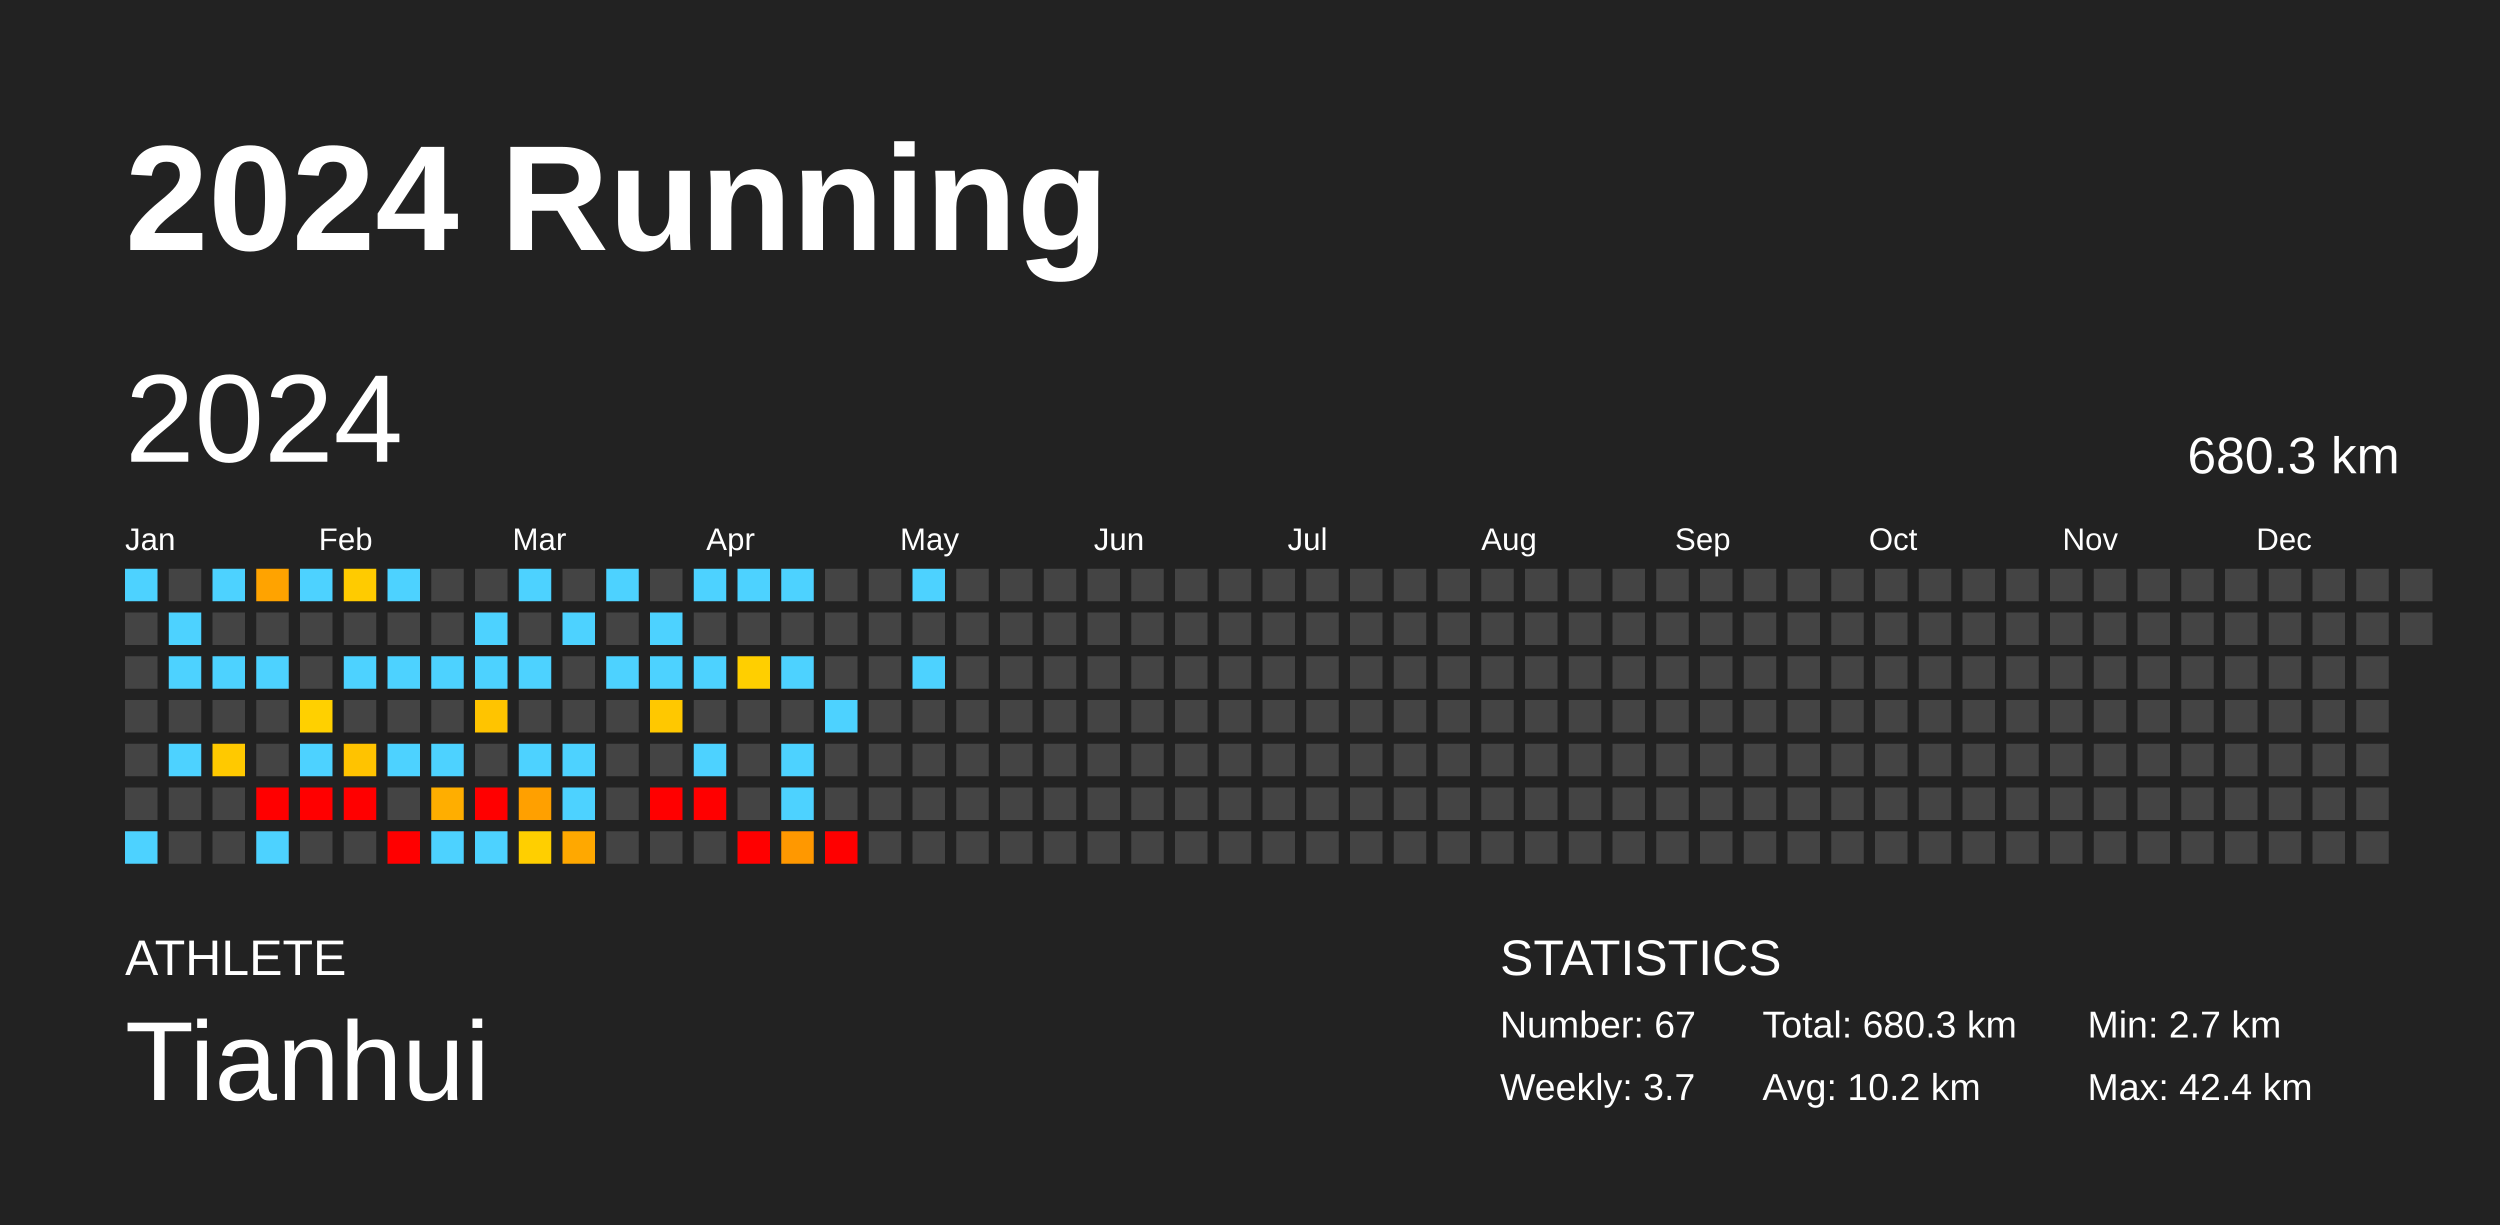
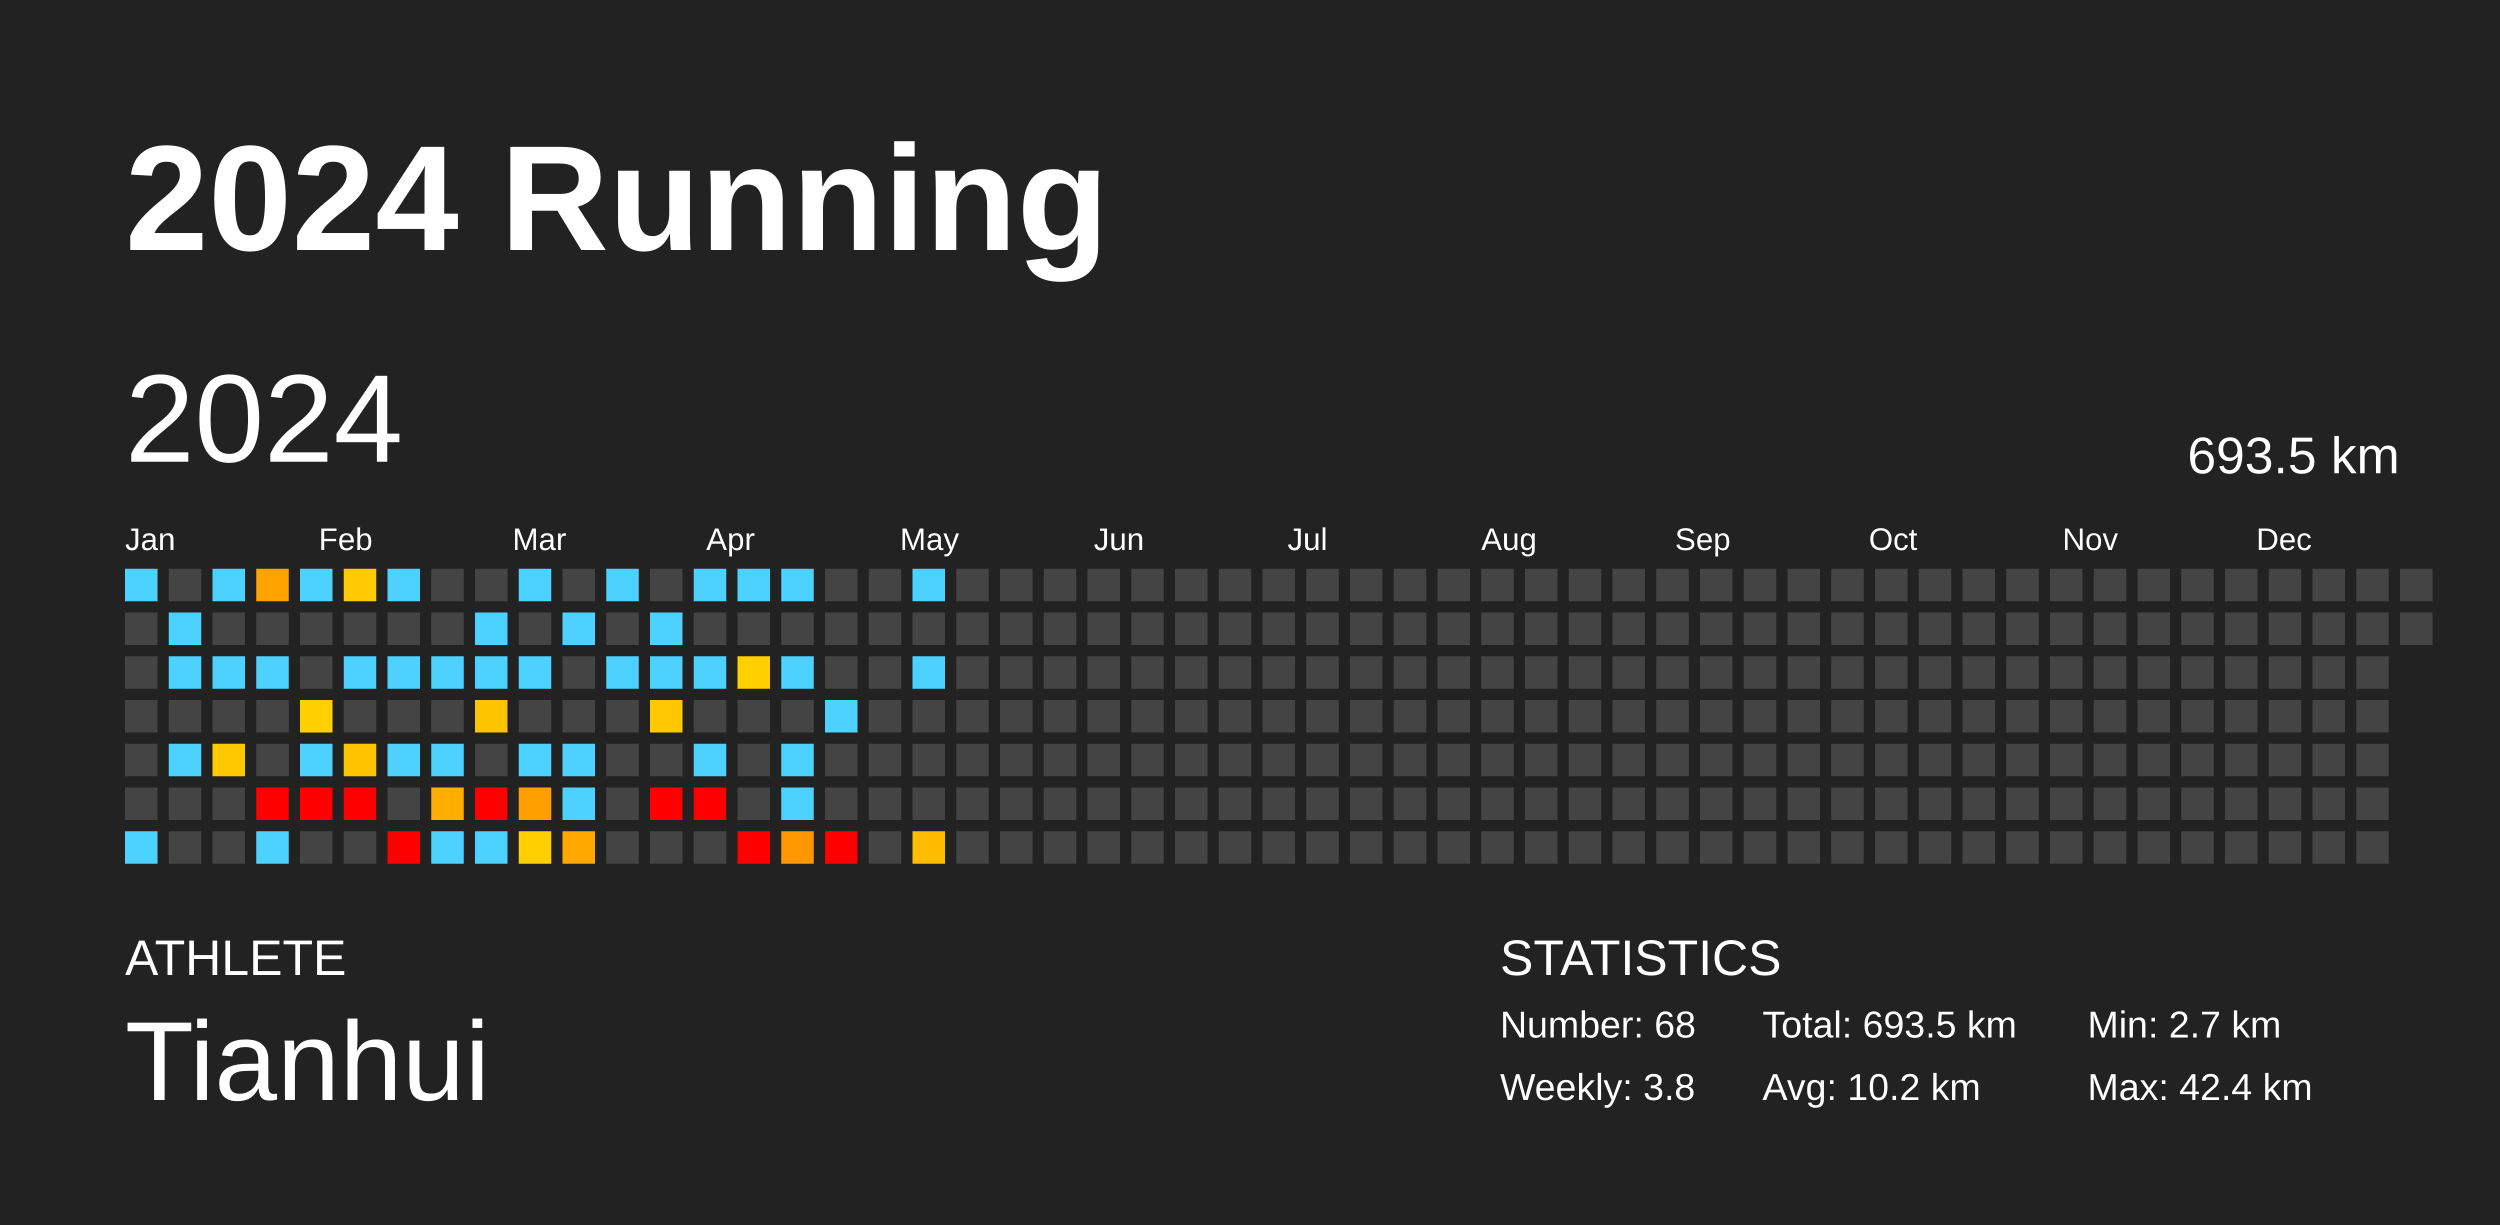
<svg xmlns="http://www.w3.org/2000/svg" baseProfile="full" height="98mm" version="1.1" viewBox="0,0,200,98" width="200mm">
  <defs />
  <rect fill="#222222" height="98" width="200" x="0" y="0" />
  <text fill="#FFFFFF" style="font-size:12px; font-family:Arial; font-weight:bold;" x="10" y="20">2024 Running</text>
  <text fill="#FFFFFF" style="font-size:4px; font-family:Arial" x="10" y="78">ATHLETE</text>
  <text fill="#FFFFFF" style="font-size:9px; font-family:Arial" x="10" y="88">Tianhui</text>
  <text fill="#FFFFFF" style="font-size:4px; font-family:Arial" x="120" y="78">STATISTICS</text>
-   <text fill="#FFFFFF" style="font-size:3px; font-family:Arial" x="120" y="83">Number: 67</text>
-   <text fill="#FFFFFF" style="font-size:3px; font-family:Arial" x="120" y="88">Weekly: 3.7</text>
-   <text fill="#FFFFFF" style="font-size:3px; font-family:Arial" x="141" y="83">Total: 680.3 km</text>
+   <text fill="#FFFFFF" style="font-size:3px; font-family:Arial" x="120" y="83">Number: 68</text>
+   <text fill="#FFFFFF" style="font-size:3px; font-family:Arial" x="120" y="88">Weekly: 3.8</text>
+   <text fill="#FFFFFF" style="font-size:3px; font-family:Arial" x="141" y="83">Total: 693.5 km</text>
  <text fill="#FFFFFF" style="font-size:3px; font-family:Arial" x="141" y="88">Avg: 10.2 km</text>
  <text fill="#FFFFFF" style="font-size:3px; font-family:Arial" x="167" y="83">Min: 2.7 km</text>
  <text fill="#FFFFFF" style="font-size:3px; font-family:Arial" x="167" y="88">Max: 42.4 km</text>
  <text dominant-baseline="hanging" fill="#FFFFFF" style="font-size:10.0px; font-family:Arial;" x="10" y="30">2024</text>
-   <text dominant-baseline="hanging" fill="#FFFFFF" style="font-size:4.125px; font-family:Arial;" x="175" y="35">680.3 km</text>
+   <text dominant-baseline="hanging" fill="#FFFFFF" style="font-size:4.125px; font-family:Arial;" x="175" y="35">693.5 km</text>
  <text fill="#FFFFFF" style="font-size:2.5px; font-family:Arial" x="10.0" y="44">Jan</text>
  <text fill="#FFFFFF" style="font-size:2.5px; font-family:Arial" x="25.5" y="44">Feb</text>
  <text fill="#FFFFFF" style="font-size:2.5px; font-family:Arial" x="41.0" y="44">Mar</text>
  <text fill="#FFFFFF" style="font-size:2.5px; font-family:Arial" x="56.5" y="44">Apr</text>
  <text fill="#FFFFFF" style="font-size:2.5px; font-family:Arial" x="72.0" y="44">May</text>
  <text fill="#FFFFFF" style="font-size:2.5px; font-family:Arial" x="87.5" y="44">Jun</text>
  <text fill="#FFFFFF" style="font-size:2.5px; font-family:Arial" x="103.0" y="44">Jul</text>
  <text fill="#FFFFFF" style="font-size:2.5px; font-family:Arial" x="118.5" y="44">Aug</text>
  <text fill="#FFFFFF" style="font-size:2.5px; font-family:Arial" x="134.0" y="44">Sep</text>
  <text fill="#FFFFFF" style="font-size:2.5px; font-family:Arial" x="149.5" y="44">Oct</text>
  <text fill="#FFFFFF" style="font-size:2.5px; font-family:Arial" x="165.0" y="44">Nov</text>
  <text fill="#FFFFFF" style="font-size:2.5px; font-family:Arial" x="180.5" y="44">Dec</text>
  <rect fill="#4dd2ff" height="2.6" width="2.6" x="10.0" y="45.5" />
  <rect fill="#444444" height="2.6" width="2.6" x="10.0" y="49.0" />
  <rect fill="#444444" height="2.6" width="2.6" x="10.0" y="52.5" />
  <rect fill="#444444" height="2.6" width="2.6" x="10.0" y="56.0" />
  <rect fill="#444444" height="2.6" width="2.6" x="10.0" y="59.5" />
  <rect fill="#444444" height="2.6" width="2.6" x="10.0" y="63.0" />
  <rect fill="#4dd2ff" height="2.6" width="2.6" x="10.0" y="66.5" />
  <rect fill="#444444" height="2.6" width="2.6" x="13.5" y="45.5" />
  <rect fill="#4dd2ff" height="2.6" width="2.6" x="13.5" y="49.0" />
  <rect fill="#4dd2ff" height="2.6" width="2.6" x="13.5" y="52.5" />
  <rect fill="#444444" height="2.6" width="2.6" x="13.5" y="56.0" />
  <rect fill="#4dd2ff" height="2.6" width="2.6" x="13.5" y="59.5" />
  <rect fill="#444444" height="2.6" width="2.6" x="13.5" y="63.0" />
  <rect fill="#444444" height="2.6" width="2.6" x="13.5" y="66.5" />
  <rect fill="#4dd2ff" height="2.6" width="2.6" x="17.0" y="45.5" />
  <rect fill="#444444" height="2.6" width="2.6" x="17.0" y="49.0" />
  <rect fill="#4dd2ff" height="2.6" width="2.6" x="17.0" y="52.5" />
  <rect fill="#444444" height="2.6" width="2.6" x="17.0" y="56.0" />
  <rect fill="#ffc900" height="2.6" width="2.6" x="17.0" y="59.5" />
  <rect fill="#444444" height="2.6" width="2.6" x="17.0" y="63.0" />
  <rect fill="#444444" height="2.6" width="2.6" x="17.0" y="66.5" />
  <rect fill="#ffa300" height="2.6" width="2.6" x="20.5" y="45.5" />
  <rect fill="#444444" height="2.6" width="2.6" x="20.5" y="49.0" />
  <rect fill="#4dd2ff" height="2.6" width="2.6" x="20.5" y="52.5" />
  <rect fill="#444444" height="2.6" width="2.6" x="20.5" y="56.0" />
  <rect fill="#444444" height="2.6" width="2.6" x="20.5" y="59.5" />
  <rect fill="red" height="2.6" width="2.6" x="20.5" y="63.0" />
  <rect fill="#4dd2ff" height="2.6" width="2.6" x="20.5" y="66.5" />
  <rect fill="#4dd2ff" height="2.6" width="2.6" x="24.0" y="45.5" />
  <rect fill="#444444" height="2.6" width="2.6" x="24.0" y="49.0" />
  <rect fill="#444444" height="2.6" width="2.6" x="24.0" y="52.5" />
  <rect fill="#ffd000" height="2.6" width="2.6" x="24.0" y="56.0" />
  <rect fill="#4dd2ff" height="2.6" width="2.6" x="24.0" y="59.5" />
  <rect fill="red" height="2.6" width="2.6" x="24.0" y="63.0" />
  <rect fill="#444444" height="2.6" width="2.6" x="24.0" y="66.5" />
  <rect fill="#ffcb00" height="2.6" width="2.6" x="27.5" y="45.5" />
  <rect fill="#444444" height="2.6" width="2.6" x="27.5" y="49.0" />
  <rect fill="#4dd2ff" height="2.6" width="2.6" x="27.5" y="52.5" />
  <rect fill="#444444" height="2.6" width="2.6" x="27.5" y="56.0" />
  <rect fill="#ffc300" height="2.6" width="2.6" x="27.5" y="59.5" />
  <rect fill="red" height="2.6" width="2.6" x="27.5" y="63.0" />
  <rect fill="#444444" height="2.6" width="2.6" x="27.5" y="66.5" />
  <rect fill="#4dd2ff" height="2.6" width="2.6" x="31.0" y="45.5" />
  <rect fill="#444444" height="2.6" width="2.6" x="31.0" y="49.0" />
  <rect fill="#4dd2ff" height="2.6" width="2.6" x="31.0" y="52.5" />
  <rect fill="#444444" height="2.6" width="2.6" x="31.0" y="56.0" />
  <rect fill="#4dd2ff" height="2.6" width="2.6" x="31.0" y="59.5" />
  <rect fill="#444444" height="2.6" width="2.6" x="31.0" y="63.0" />
  <rect fill="red" height="2.6" width="2.6" x="31.0" y="66.5" />
  <rect fill="#444444" height="2.6" width="2.6" x="34.5" y="45.5" />
  <rect fill="#444444" height="2.6" width="2.6" x="34.5" y="49.0" />
  <rect fill="#4dd2ff" height="2.6" width="2.6" x="34.5" y="52.5" />
  <rect fill="#444444" height="2.6" width="2.6" x="34.5" y="56.0" />
  <rect fill="#4dd2ff" height="2.6" width="2.6" x="34.5" y="59.5" />
  <rect fill="#ffae00" height="2.6" width="2.6" x="34.5" y="63.0" />
  <rect fill="#4dd2ff" height="2.6" width="2.6" x="34.5" y="66.5" />
  <rect fill="#444444" height="2.6" width="2.6" x="38.0" y="45.5" />
  <rect fill="#4dd2ff" height="2.6" width="2.6" x="38.0" y="49.0" />
  <rect fill="#4dd2ff" height="2.6" width="2.6" x="38.0" y="52.5" />
  <rect fill="#ffc400" height="2.6" width="2.6" x="38.0" y="56.0" />
  <rect fill="#444444" height="2.6" width="2.6" x="38.0" y="59.5" />
  <rect fill="red" height="2.6" width="2.6" x="38.0" y="63.0" />
  <rect fill="#4dd2ff" height="2.6" width="2.6" x="38.0" y="66.5" />
  <rect fill="#4dd2ff" height="2.6" width="2.6" x="41.5" y="45.5" />
  <rect fill="#444444" height="2.6" width="2.6" x="41.5" y="49.0" />
  <rect fill="#4dd2ff" height="2.6" width="2.6" x="41.5" y="52.5" />
  <rect fill="#444444" height="2.6" width="2.6" x="41.5" y="56.0" />
  <rect fill="#4dd2ff" height="2.6" width="2.6" x="41.5" y="59.5" />
  <rect fill="#ffa000" height="2.6" width="2.6" x="41.5" y="63.0" />
  <rect fill="#ffcf00" height="2.6" width="2.6" x="41.5" y="66.5" />
  <rect fill="#444444" height="2.6" width="2.6" x="45.0" y="45.5" />
  <rect fill="#4dd2ff" height="2.6" width="2.6" x="45.0" y="49.0" />
  <rect fill="#444444" height="2.6" width="2.6" x="45.0" y="52.5" />
  <rect fill="#444444" height="2.6" width="2.6" x="45.0" y="56.0" />
  <rect fill="#4dd2ff" height="2.6" width="2.6" x="45.0" y="59.5" />
  <rect fill="#4dd2ff" height="2.6" width="2.6" x="45.0" y="63.0" />
  <rect fill="#ffa800" height="2.6" width="2.6" x="45.0" y="66.5" />
  <rect fill="#4dd2ff" height="2.6" width="2.6" x="48.5" y="45.5" />
  <rect fill="#444444" height="2.6" width="2.6" x="48.5" y="49.0" />
  <rect fill="#4dd2ff" height="2.6" width="2.6" x="48.5" y="52.5" />
  <rect fill="#444444" height="2.6" width="2.6" x="48.5" y="56.0" />
  <rect fill="#444444" height="2.6" width="2.6" x="48.5" y="59.5" />
  <rect fill="#444444" height="2.6" width="2.6" x="48.5" y="63.0" />
  <rect fill="#444444" height="2.6" width="2.6" x="48.5" y="66.5" />
  <rect fill="#444444" height="2.6" width="2.6" x="52.0" y="45.5" />
  <rect fill="#4dd2ff" height="2.6" width="2.6" x="52.0" y="49.0" />
  <rect fill="#4dd2ff" height="2.6" width="2.6" x="52.0" y="52.5" />
  <rect fill="#ffc800" height="2.6" width="2.6" x="52.0" y="56.0" />
  <rect fill="#444444" height="2.6" width="2.6" x="52.0" y="59.5" />
  <rect fill="red" height="2.6" width="2.6" x="52.0" y="63.0" />
  <rect fill="#444444" height="2.6" width="2.6" x="52.0" y="66.5" />
  <rect fill="#4dd2ff" height="2.6" width="2.6" x="55.5" y="45.5" />
  <rect fill="#444444" height="2.6" width="2.6" x="55.5" y="49.0" />
  <rect fill="#4dd2ff" height="2.6" width="2.6" x="55.5" y="52.5" />
  <rect fill="#444444" height="2.6" width="2.6" x="55.5" y="56.0" />
  <rect fill="#4dd2ff" height="2.6" width="2.6" x="55.5" y="59.5" />
  <rect fill="red" height="2.6" width="2.6" x="55.5" y="63.0" />
  <rect fill="#444444" height="2.6" width="2.6" x="55.5" y="66.5" />
  <rect fill="#4dd2ff" height="2.6" width="2.6" x="59.0" y="45.5" />
  <rect fill="#444444" height="2.6" width="2.6" x="59.0" y="49.0" />
  <rect fill="#ffcf00" height="2.6" width="2.6" x="59.0" y="52.5" />
  <rect fill="#444444" height="2.6" width="2.6" x="59.0" y="56.0" />
  <rect fill="#444444" height="2.6" width="2.6" x="59.0" y="59.5" />
  <rect fill="#444444" height="2.6" width="2.6" x="59.0" y="63.0" />
  <rect fill="red" height="2.6" width="2.6" x="59.0" y="66.5" />
  <rect fill="#4dd2ff" height="2.6" width="2.6" x="62.5" y="45.5" />
  <rect fill="#444444" height="2.6" width="2.6" x="62.5" y="49.0" />
  <rect fill="#4dd2ff" height="2.6" width="2.6" x="62.5" y="52.5" />
  <rect fill="#444444" height="2.6" width="2.6" x="62.5" y="56.0" />
  <rect fill="#4dd2ff" height="2.6" width="2.6" x="62.5" y="59.5" />
  <rect fill="#4dd2ff" height="2.6" width="2.6" x="62.5" y="63.0" />
  <rect fill="#ff9800" height="2.6" width="2.6" x="62.5" y="66.5" />
  <rect fill="#444444" height="2.6" width="2.6" x="66.0" y="45.5" />
  <rect fill="#444444" height="2.6" width="2.6" x="66.0" y="49.0" />
  <rect fill="#444444" height="2.6" width="2.6" x="66.0" y="52.5" />
  <rect fill="#4dd2ff" height="2.6" width="2.6" x="66.0" y="56.0" />
  <rect fill="#444444" height="2.6" width="2.6" x="66.0" y="59.5" />
  <rect fill="#444444" height="2.6" width="2.6" x="66.0" y="63.0" />
  <rect fill="red" height="2.6" width="2.6" x="66.0" y="66.5" />
  <rect fill="#444444" height="2.6" width="2.6" x="69.5" y="45.5" />
  <rect fill="#444444" height="2.6" width="2.6" x="69.5" y="49.0" />
  <rect fill="#444444" height="2.6" width="2.6" x="69.5" y="52.5" />
  <rect fill="#444444" height="2.6" width="2.6" x="69.5" y="56.0" />
  <rect fill="#444444" height="2.6" width="2.6" x="69.5" y="59.5" />
  <rect fill="#444444" height="2.6" width="2.6" x="69.5" y="63.0" />
  <rect fill="#444444" height="2.6" width="2.6" x="69.5" y="66.5" />
  <rect fill="#4dd2ff" height="2.6" width="2.6" x="73.0" y="45.5" />
  <rect fill="#444444" height="2.6" width="2.6" x="73.0" y="49.0" />
  <rect fill="#4dd2ff" height="2.6" width="2.6" x="73.0" y="52.5" />
  <rect fill="#444444" height="2.6" width="2.6" x="73.0" y="56.0" />
  <rect fill="#444444" height="2.6" width="2.6" x="73.0" y="59.5" />
  <rect fill="#444444" height="2.6" width="2.6" x="73.0" y="63.0" />
-   <rect fill="#444444" height="2.6" width="2.6" x="73.0" y="66.5" />
+   <rect fill="#ffbc00" height="2.6" width="2.6" x="73.0" y="66.5" />
  <rect fill="#444444" height="2.6" width="2.6" x="76.5" y="45.5" />
  <rect fill="#444444" height="2.6" width="2.6" x="76.5" y="49.0" />
  <rect fill="#444444" height="2.6" width="2.6" x="76.5" y="52.5" />
  <rect fill="#444444" height="2.6" width="2.6" x="76.5" y="56.0" />
  <rect fill="#444444" height="2.6" width="2.6" x="76.5" y="59.5" />
  <rect fill="#444444" height="2.6" width="2.6" x="76.5" y="63.0" />
  <rect fill="#444444" height="2.6" width="2.6" x="76.5" y="66.5" />
  <rect fill="#444444" height="2.6" width="2.6" x="80.0" y="45.5" />
  <rect fill="#444444" height="2.6" width="2.6" x="80.0" y="49.0" />
  <rect fill="#444444" height="2.6" width="2.6" x="80.0" y="52.5" />
  <rect fill="#444444" height="2.6" width="2.6" x="80.0" y="56.0" />
  <rect fill="#444444" height="2.6" width="2.6" x="80.0" y="59.5" />
  <rect fill="#444444" height="2.6" width="2.6" x="80.0" y="63.0" />
  <rect fill="#444444" height="2.6" width="2.6" x="80.0" y="66.5" />
  <rect fill="#444444" height="2.6" width="2.6" x="83.5" y="45.5" />
  <rect fill="#444444" height="2.6" width="2.6" x="83.5" y="49.0" />
  <rect fill="#444444" height="2.6" width="2.6" x="83.5" y="52.5" />
  <rect fill="#444444" height="2.6" width="2.6" x="83.5" y="56.0" />
  <rect fill="#444444" height="2.6" width="2.6" x="83.5" y="59.5" />
  <rect fill="#444444" height="2.6" width="2.6" x="83.5" y="63.0" />
  <rect fill="#444444" height="2.6" width="2.6" x="83.5" y="66.5" />
  <rect fill="#444444" height="2.6" width="2.6" x="87.0" y="45.5" />
  <rect fill="#444444" height="2.6" width="2.6" x="87.0" y="49.0" />
  <rect fill="#444444" height="2.6" width="2.6" x="87.0" y="52.5" />
  <rect fill="#444444" height="2.6" width="2.6" x="87.0" y="56.0" />
  <rect fill="#444444" height="2.6" width="2.6" x="87.0" y="59.5" />
  <rect fill="#444444" height="2.6" width="2.6" x="87.0" y="63.0" />
  <rect fill="#444444" height="2.6" width="2.6" x="87.0" y="66.5" />
  <rect fill="#444444" height="2.6" width="2.6" x="90.5" y="45.5" />
  <rect fill="#444444" height="2.6" width="2.6" x="90.5" y="49.0" />
  <rect fill="#444444" height="2.6" width="2.6" x="90.5" y="52.5" />
  <rect fill="#444444" height="2.6" width="2.6" x="90.5" y="56.0" />
  <rect fill="#444444" height="2.6" width="2.6" x="90.5" y="59.5" />
  <rect fill="#444444" height="2.6" width="2.6" x="90.5" y="63.0" />
  <rect fill="#444444" height="2.6" width="2.6" x="90.5" y="66.5" />
  <rect fill="#444444" height="2.6" width="2.6" x="94.0" y="45.5" />
  <rect fill="#444444" height="2.6" width="2.6" x="94.0" y="49.0" />
  <rect fill="#444444" height="2.6" width="2.6" x="94.0" y="52.5" />
  <rect fill="#444444" height="2.6" width="2.6" x="94.0" y="56.0" />
  <rect fill="#444444" height="2.6" width="2.6" x="94.0" y="59.5" />
  <rect fill="#444444" height="2.6" width="2.6" x="94.0" y="63.0" />
  <rect fill="#444444" height="2.6" width="2.6" x="94.0" y="66.5" />
  <rect fill="#444444" height="2.6" width="2.6" x="97.5" y="45.5" />
  <rect fill="#444444" height="2.6" width="2.6" x="97.5" y="49.0" />
  <rect fill="#444444" height="2.6" width="2.6" x="97.5" y="52.5" />
  <rect fill="#444444" height="2.6" width="2.6" x="97.5" y="56.0" />
  <rect fill="#444444" height="2.6" width="2.6" x="97.5" y="59.5" />
  <rect fill="#444444" height="2.6" width="2.6" x="97.5" y="63.0" />
  <rect fill="#444444" height="2.6" width="2.6" x="97.5" y="66.5" />
  <rect fill="#444444" height="2.6" width="2.6" x="101.0" y="45.5" />
  <rect fill="#444444" height="2.6" width="2.6" x="101.0" y="49.0" />
  <rect fill="#444444" height="2.6" width="2.6" x="101.0" y="52.5" />
  <rect fill="#444444" height="2.6" width="2.6" x="101.0" y="56.0" />
  <rect fill="#444444" height="2.6" width="2.6" x="101.0" y="59.5" />
  <rect fill="#444444" height="2.6" width="2.6" x="101.0" y="63.0" />
  <rect fill="#444444" height="2.6" width="2.6" x="101.0" y="66.5" />
  <rect fill="#444444" height="2.6" width="2.6" x="104.5" y="45.5" />
  <rect fill="#444444" height="2.6" width="2.6" x="104.5" y="49.0" />
  <rect fill="#444444" height="2.6" width="2.6" x="104.5" y="52.5" />
  <rect fill="#444444" height="2.6" width="2.6" x="104.5" y="56.0" />
  <rect fill="#444444" height="2.6" width="2.6" x="104.5" y="59.5" />
  <rect fill="#444444" height="2.6" width="2.6" x="104.5" y="63.0" />
  <rect fill="#444444" height="2.6" width="2.6" x="104.5" y="66.5" />
  <rect fill="#444444" height="2.6" width="2.6" x="108.0" y="45.5" />
  <rect fill="#444444" height="2.6" width="2.6" x="108.0" y="49.0" />
  <rect fill="#444444" height="2.6" width="2.6" x="108.0" y="52.5" />
  <rect fill="#444444" height="2.6" width="2.6" x="108.0" y="56.0" />
  <rect fill="#444444" height="2.6" width="2.6" x="108.0" y="59.5" />
  <rect fill="#444444" height="2.6" width="2.6" x="108.0" y="63.0" />
  <rect fill="#444444" height="2.6" width="2.6" x="108.0" y="66.5" />
  <rect fill="#444444" height="2.6" width="2.6" x="111.5" y="45.5" />
  <rect fill="#444444" height="2.6" width="2.6" x="111.5" y="49.0" />
  <rect fill="#444444" height="2.6" width="2.6" x="111.5" y="52.5" />
  <rect fill="#444444" height="2.6" width="2.6" x="111.5" y="56.0" />
  <rect fill="#444444" height="2.6" width="2.6" x="111.5" y="59.5" />
  <rect fill="#444444" height="2.6" width="2.6" x="111.5" y="63.0" />
  <rect fill="#444444" height="2.6" width="2.6" x="111.5" y="66.5" />
  <rect fill="#444444" height="2.6" width="2.6" x="115.0" y="45.5" />
  <rect fill="#444444" height="2.6" width="2.6" x="115.0" y="49.0" />
  <rect fill="#444444" height="2.6" width="2.6" x="115.0" y="52.5" />
  <rect fill="#444444" height="2.6" width="2.6" x="115.0" y="56.0" />
  <rect fill="#444444" height="2.6" width="2.6" x="115.0" y="59.5" />
  <rect fill="#444444" height="2.6" width="2.6" x="115.0" y="63.0" />
  <rect fill="#444444" height="2.6" width="2.6" x="115.0" y="66.5" />
  <rect fill="#444444" height="2.6" width="2.6" x="118.5" y="45.5" />
  <rect fill="#444444" height="2.6" width="2.6" x="118.5" y="49.0" />
  <rect fill="#444444" height="2.6" width="2.6" x="118.5" y="52.5" />
  <rect fill="#444444" height="2.6" width="2.6" x="118.5" y="56.0" />
  <rect fill="#444444" height="2.6" width="2.6" x="118.5" y="59.5" />
  <rect fill="#444444" height="2.6" width="2.6" x="118.5" y="63.0" />
  <rect fill="#444444" height="2.6" width="2.6" x="118.5" y="66.5" />
  <rect fill="#444444" height="2.6" width="2.6" x="122.0" y="45.5" />
  <rect fill="#444444" height="2.6" width="2.6" x="122.0" y="49.0" />
  <rect fill="#444444" height="2.6" width="2.6" x="122.0" y="52.5" />
  <rect fill="#444444" height="2.6" width="2.6" x="122.0" y="56.0" />
  <rect fill="#444444" height="2.6" width="2.6" x="122.0" y="59.5" />
  <rect fill="#444444" height="2.6" width="2.6" x="122.0" y="63.0" />
  <rect fill="#444444" height="2.6" width="2.6" x="122.0" y="66.5" />
  <rect fill="#444444" height="2.6" width="2.6" x="125.5" y="45.5" />
  <rect fill="#444444" height="2.6" width="2.6" x="125.5" y="49.0" />
  <rect fill="#444444" height="2.6" width="2.6" x="125.5" y="52.5" />
  <rect fill="#444444" height="2.6" width="2.6" x="125.5" y="56.0" />
  <rect fill="#444444" height="2.6" width="2.6" x="125.5" y="59.5" />
  <rect fill="#444444" height="2.6" width="2.6" x="125.5" y="63.0" />
  <rect fill="#444444" height="2.6" width="2.6" x="125.5" y="66.5" />
  <rect fill="#444444" height="2.6" width="2.6" x="129.0" y="45.5" />
  <rect fill="#444444" height="2.6" width="2.6" x="129.0" y="49.0" />
  <rect fill="#444444" height="2.6" width="2.6" x="129.0" y="52.5" />
  <rect fill="#444444" height="2.6" width="2.6" x="129.0" y="56.0" />
  <rect fill="#444444" height="2.6" width="2.6" x="129.0" y="59.5" />
  <rect fill="#444444" height="2.6" width="2.6" x="129.0" y="63.0" />
  <rect fill="#444444" height="2.6" width="2.6" x="129.0" y="66.5" />
  <rect fill="#444444" height="2.6" width="2.6" x="132.5" y="45.5" />
  <rect fill="#444444" height="2.6" width="2.6" x="132.5" y="49.0" />
  <rect fill="#444444" height="2.6" width="2.6" x="132.5" y="52.5" />
  <rect fill="#444444" height="2.6" width="2.6" x="132.5" y="56.0" />
  <rect fill="#444444" height="2.6" width="2.6" x="132.5" y="59.5" />
  <rect fill="#444444" height="2.6" width="2.6" x="132.5" y="63.0" />
  <rect fill="#444444" height="2.6" width="2.6" x="132.5" y="66.5" />
  <rect fill="#444444" height="2.6" width="2.6" x="136.0" y="45.5" />
  <rect fill="#444444" height="2.6" width="2.6" x="136.0" y="49.0" />
  <rect fill="#444444" height="2.6" width="2.6" x="136.0" y="52.5" />
  <rect fill="#444444" height="2.6" width="2.6" x="136.0" y="56.0" />
  <rect fill="#444444" height="2.6" width="2.6" x="136.0" y="59.5" />
  <rect fill="#444444" height="2.6" width="2.6" x="136.0" y="63.0" />
  <rect fill="#444444" height="2.6" width="2.6" x="136.0" y="66.5" />
  <rect fill="#444444" height="2.6" width="2.6" x="139.5" y="45.5" />
  <rect fill="#444444" height="2.6" width="2.6" x="139.5" y="49.0" />
  <rect fill="#444444" height="2.6" width="2.6" x="139.5" y="52.5" />
  <rect fill="#444444" height="2.6" width="2.6" x="139.5" y="56.0" />
  <rect fill="#444444" height="2.6" width="2.6" x="139.5" y="59.5" />
  <rect fill="#444444" height="2.6" width="2.6" x="139.5" y="63.0" />
  <rect fill="#444444" height="2.6" width="2.6" x="139.5" y="66.5" />
  <rect fill="#444444" height="2.6" width="2.6" x="143.0" y="45.5" />
  <rect fill="#444444" height="2.6" width="2.6" x="143.0" y="49.0" />
  <rect fill="#444444" height="2.6" width="2.6" x="143.0" y="52.5" />
  <rect fill="#444444" height="2.6" width="2.6" x="143.0" y="56.0" />
  <rect fill="#444444" height="2.6" width="2.6" x="143.0" y="59.5" />
  <rect fill="#444444" height="2.6" width="2.6" x="143.0" y="63.0" />
  <rect fill="#444444" height="2.6" width="2.6" x="143.0" y="66.5" />
  <rect fill="#444444" height="2.6" width="2.6" x="146.5" y="45.5" />
  <rect fill="#444444" height="2.6" width="2.6" x="146.5" y="49.0" />
  <rect fill="#444444" height="2.6" width="2.6" x="146.5" y="52.5" />
  <rect fill="#444444" height="2.6" width="2.6" x="146.5" y="56.0" />
  <rect fill="#444444" height="2.6" width="2.6" x="146.5" y="59.5" />
  <rect fill="#444444" height="2.6" width="2.6" x="146.5" y="63.0" />
  <rect fill="#444444" height="2.6" width="2.6" x="146.5" y="66.5" />
  <rect fill="#444444" height="2.6" width="2.6" x="150.0" y="45.5" />
  <rect fill="#444444" height="2.6" width="2.6" x="150.0" y="49.0" />
  <rect fill="#444444" height="2.6" width="2.6" x="150.0" y="52.5" />
  <rect fill="#444444" height="2.6" width="2.6" x="150.0" y="56.0" />
  <rect fill="#444444" height="2.6" width="2.6" x="150.0" y="59.5" />
  <rect fill="#444444" height="2.6" width="2.6" x="150.0" y="63.0" />
  <rect fill="#444444" height="2.6" width="2.6" x="150.0" y="66.5" />
  <rect fill="#444444" height="2.6" width="2.6" x="153.5" y="45.5" />
  <rect fill="#444444" height="2.6" width="2.6" x="153.5" y="49.0" />
  <rect fill="#444444" height="2.6" width="2.6" x="153.5" y="52.5" />
  <rect fill="#444444" height="2.6" width="2.6" x="153.5" y="56.0" />
  <rect fill="#444444" height="2.6" width="2.6" x="153.5" y="59.5" />
  <rect fill="#444444" height="2.6" width="2.6" x="153.5" y="63.0" />
  <rect fill="#444444" height="2.6" width="2.6" x="153.5" y="66.5" />
  <rect fill="#444444" height="2.6" width="2.6" x="157.0" y="45.5" />
  <rect fill="#444444" height="2.6" width="2.6" x="157.0" y="49.0" />
  <rect fill="#444444" height="2.6" width="2.6" x="157.0" y="52.5" />
  <rect fill="#444444" height="2.6" width="2.6" x="157.0" y="56.0" />
  <rect fill="#444444" height="2.6" width="2.6" x="157.0" y="59.5" />
  <rect fill="#444444" height="2.6" width="2.6" x="157.0" y="63.0" />
  <rect fill="#444444" height="2.6" width="2.6" x="157.0" y="66.5" />
  <rect fill="#444444" height="2.6" width="2.6" x="160.5" y="45.5" />
  <rect fill="#444444" height="2.6" width="2.6" x="160.5" y="49.0" />
  <rect fill="#444444" height="2.6" width="2.6" x="160.5" y="52.5" />
  <rect fill="#444444" height="2.6" width="2.6" x="160.5" y="56.0" />
  <rect fill="#444444" height="2.6" width="2.6" x="160.5" y="59.5" />
  <rect fill="#444444" height="2.6" width="2.6" x="160.5" y="63.0" />
  <rect fill="#444444" height="2.6" width="2.6" x="160.5" y="66.5" />
  <rect fill="#444444" height="2.6" width="2.6" x="164.0" y="45.5" />
  <rect fill="#444444" height="2.6" width="2.6" x="164.0" y="49.0" />
  <rect fill="#444444" height="2.6" width="2.6" x="164.0" y="52.5" />
  <rect fill="#444444" height="2.6" width="2.6" x="164.0" y="56.0" />
  <rect fill="#444444" height="2.6" width="2.6" x="164.0" y="59.5" />
  <rect fill="#444444" height="2.6" width="2.6" x="164.0" y="63.0" />
  <rect fill="#444444" height="2.6" width="2.6" x="164.0" y="66.5" />
  <rect fill="#444444" height="2.6" width="2.6" x="167.5" y="45.5" />
  <rect fill="#444444" height="2.6" width="2.6" x="167.5" y="49.0" />
  <rect fill="#444444" height="2.6" width="2.6" x="167.5" y="52.5" />
  <rect fill="#444444" height="2.6" width="2.6" x="167.5" y="56.0" />
  <rect fill="#444444" height="2.6" width="2.6" x="167.5" y="59.5" />
  <rect fill="#444444" height="2.6" width="2.6" x="167.5" y="63.0" />
  <rect fill="#444444" height="2.6" width="2.6" x="167.5" y="66.5" />
  <rect fill="#444444" height="2.6" width="2.6" x="171.0" y="45.5" />
  <rect fill="#444444" height="2.6" width="2.6" x="171.0" y="49.0" />
  <rect fill="#444444" height="2.6" width="2.6" x="171.0" y="52.5" />
  <rect fill="#444444" height="2.6" width="2.6" x="171.0" y="56.0" />
  <rect fill="#444444" height="2.6" width="2.6" x="171.0" y="59.5" />
  <rect fill="#444444" height="2.6" width="2.6" x="171.0" y="63.0" />
  <rect fill="#444444" height="2.6" width="2.6" x="171.0" y="66.5" />
  <rect fill="#444444" height="2.6" width="2.6" x="174.5" y="45.5" />
  <rect fill="#444444" height="2.6" width="2.6" x="174.5" y="49.0" />
  <rect fill="#444444" height="2.6" width="2.6" x="174.5" y="52.5" />
  <rect fill="#444444" height="2.6" width="2.6" x="174.5" y="56.0" />
  <rect fill="#444444" height="2.6" width="2.6" x="174.5" y="59.5" />
  <rect fill="#444444" height="2.6" width="2.6" x="174.5" y="63.0" />
  <rect fill="#444444" height="2.6" width="2.6" x="174.5" y="66.5" />
  <rect fill="#444444" height="2.6" width="2.6" x="178.0" y="45.5" />
  <rect fill="#444444" height="2.6" width="2.6" x="178.0" y="49.0" />
  <rect fill="#444444" height="2.6" width="2.6" x="178.0" y="52.5" />
  <rect fill="#444444" height="2.6" width="2.6" x="178.0" y="56.0" />
  <rect fill="#444444" height="2.6" width="2.6" x="178.0" y="59.5" />
  <rect fill="#444444" height="2.6" width="2.6" x="178.0" y="63.0" />
  <rect fill="#444444" height="2.6" width="2.6" x="178.0" y="66.5" />
  <rect fill="#444444" height="2.6" width="2.6" x="181.5" y="45.5" />
  <rect fill="#444444" height="2.6" width="2.6" x="181.5" y="49.0" />
  <rect fill="#444444" height="2.6" width="2.6" x="181.5" y="52.5" />
  <rect fill="#444444" height="2.6" width="2.6" x="181.5" y="56.0" />
  <rect fill="#444444" height="2.6" width="2.6" x="181.5" y="59.5" />
  <rect fill="#444444" height="2.6" width="2.6" x="181.5" y="63.0" />
  <rect fill="#444444" height="2.6" width="2.6" x="181.5" y="66.5" />
  <rect fill="#444444" height="2.6" width="2.6" x="185.0" y="45.5" />
  <rect fill="#444444" height="2.6" width="2.6" x="185.0" y="49.0" />
  <rect fill="#444444" height="2.6" width="2.6" x="185.0" y="52.5" />
  <rect fill="#444444" height="2.6" width="2.6" x="185.0" y="56.0" />
  <rect fill="#444444" height="2.6" width="2.6" x="185.0" y="59.5" />
  <rect fill="#444444" height="2.6" width="2.6" x="185.0" y="63.0" />
  <rect fill="#444444" height="2.6" width="2.6" x="185.0" y="66.5" />
  <rect fill="#444444" height="2.6" width="2.6" x="188.5" y="45.5" />
  <rect fill="#444444" height="2.6" width="2.6" x="188.5" y="49.0" />
  <rect fill="#444444" height="2.6" width="2.6" x="188.5" y="52.5" />
  <rect fill="#444444" height="2.6" width="2.6" x="188.5" y="56.0" />
  <rect fill="#444444" height="2.6" width="2.6" x="188.5" y="59.5" />
  <rect fill="#444444" height="2.6" width="2.6" x="188.5" y="63.0" />
  <rect fill="#444444" height="2.6" width="2.6" x="188.5" y="66.5" />
  <rect fill="#444444" height="2.6" width="2.6" x="192.0" y="45.5" />
  <rect fill="#444444" height="2.6" width="2.6" x="192.0" y="49.0" />
</svg>
